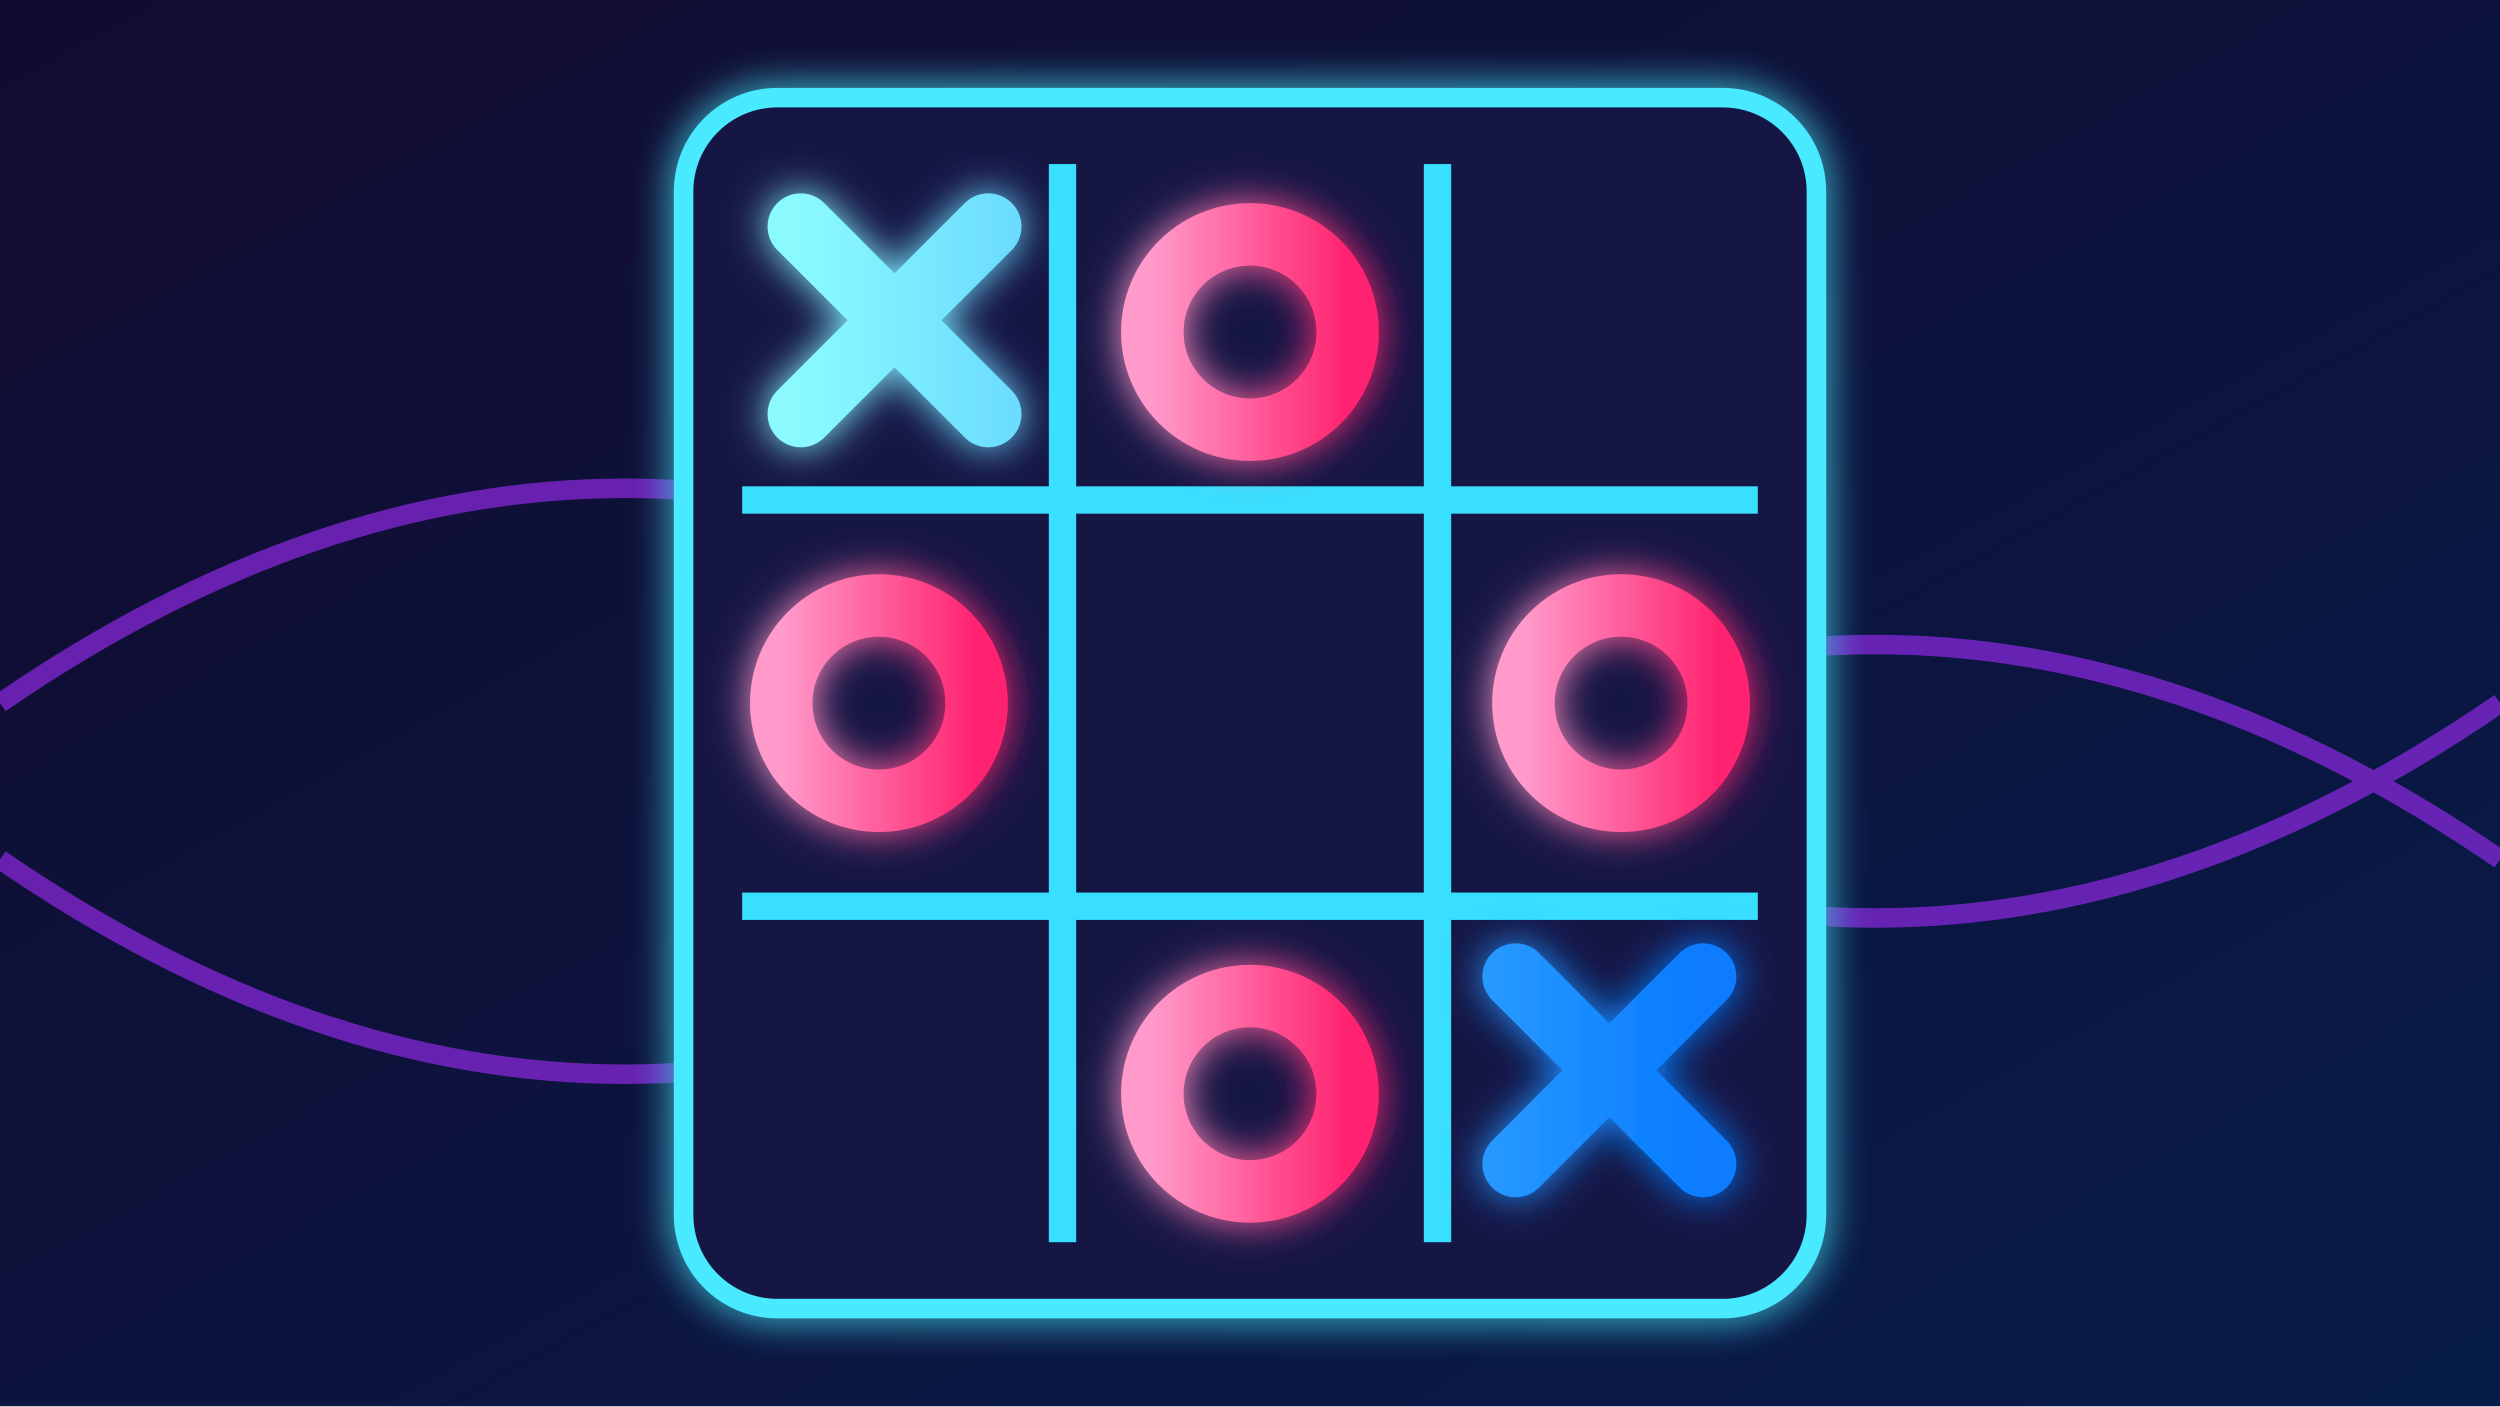
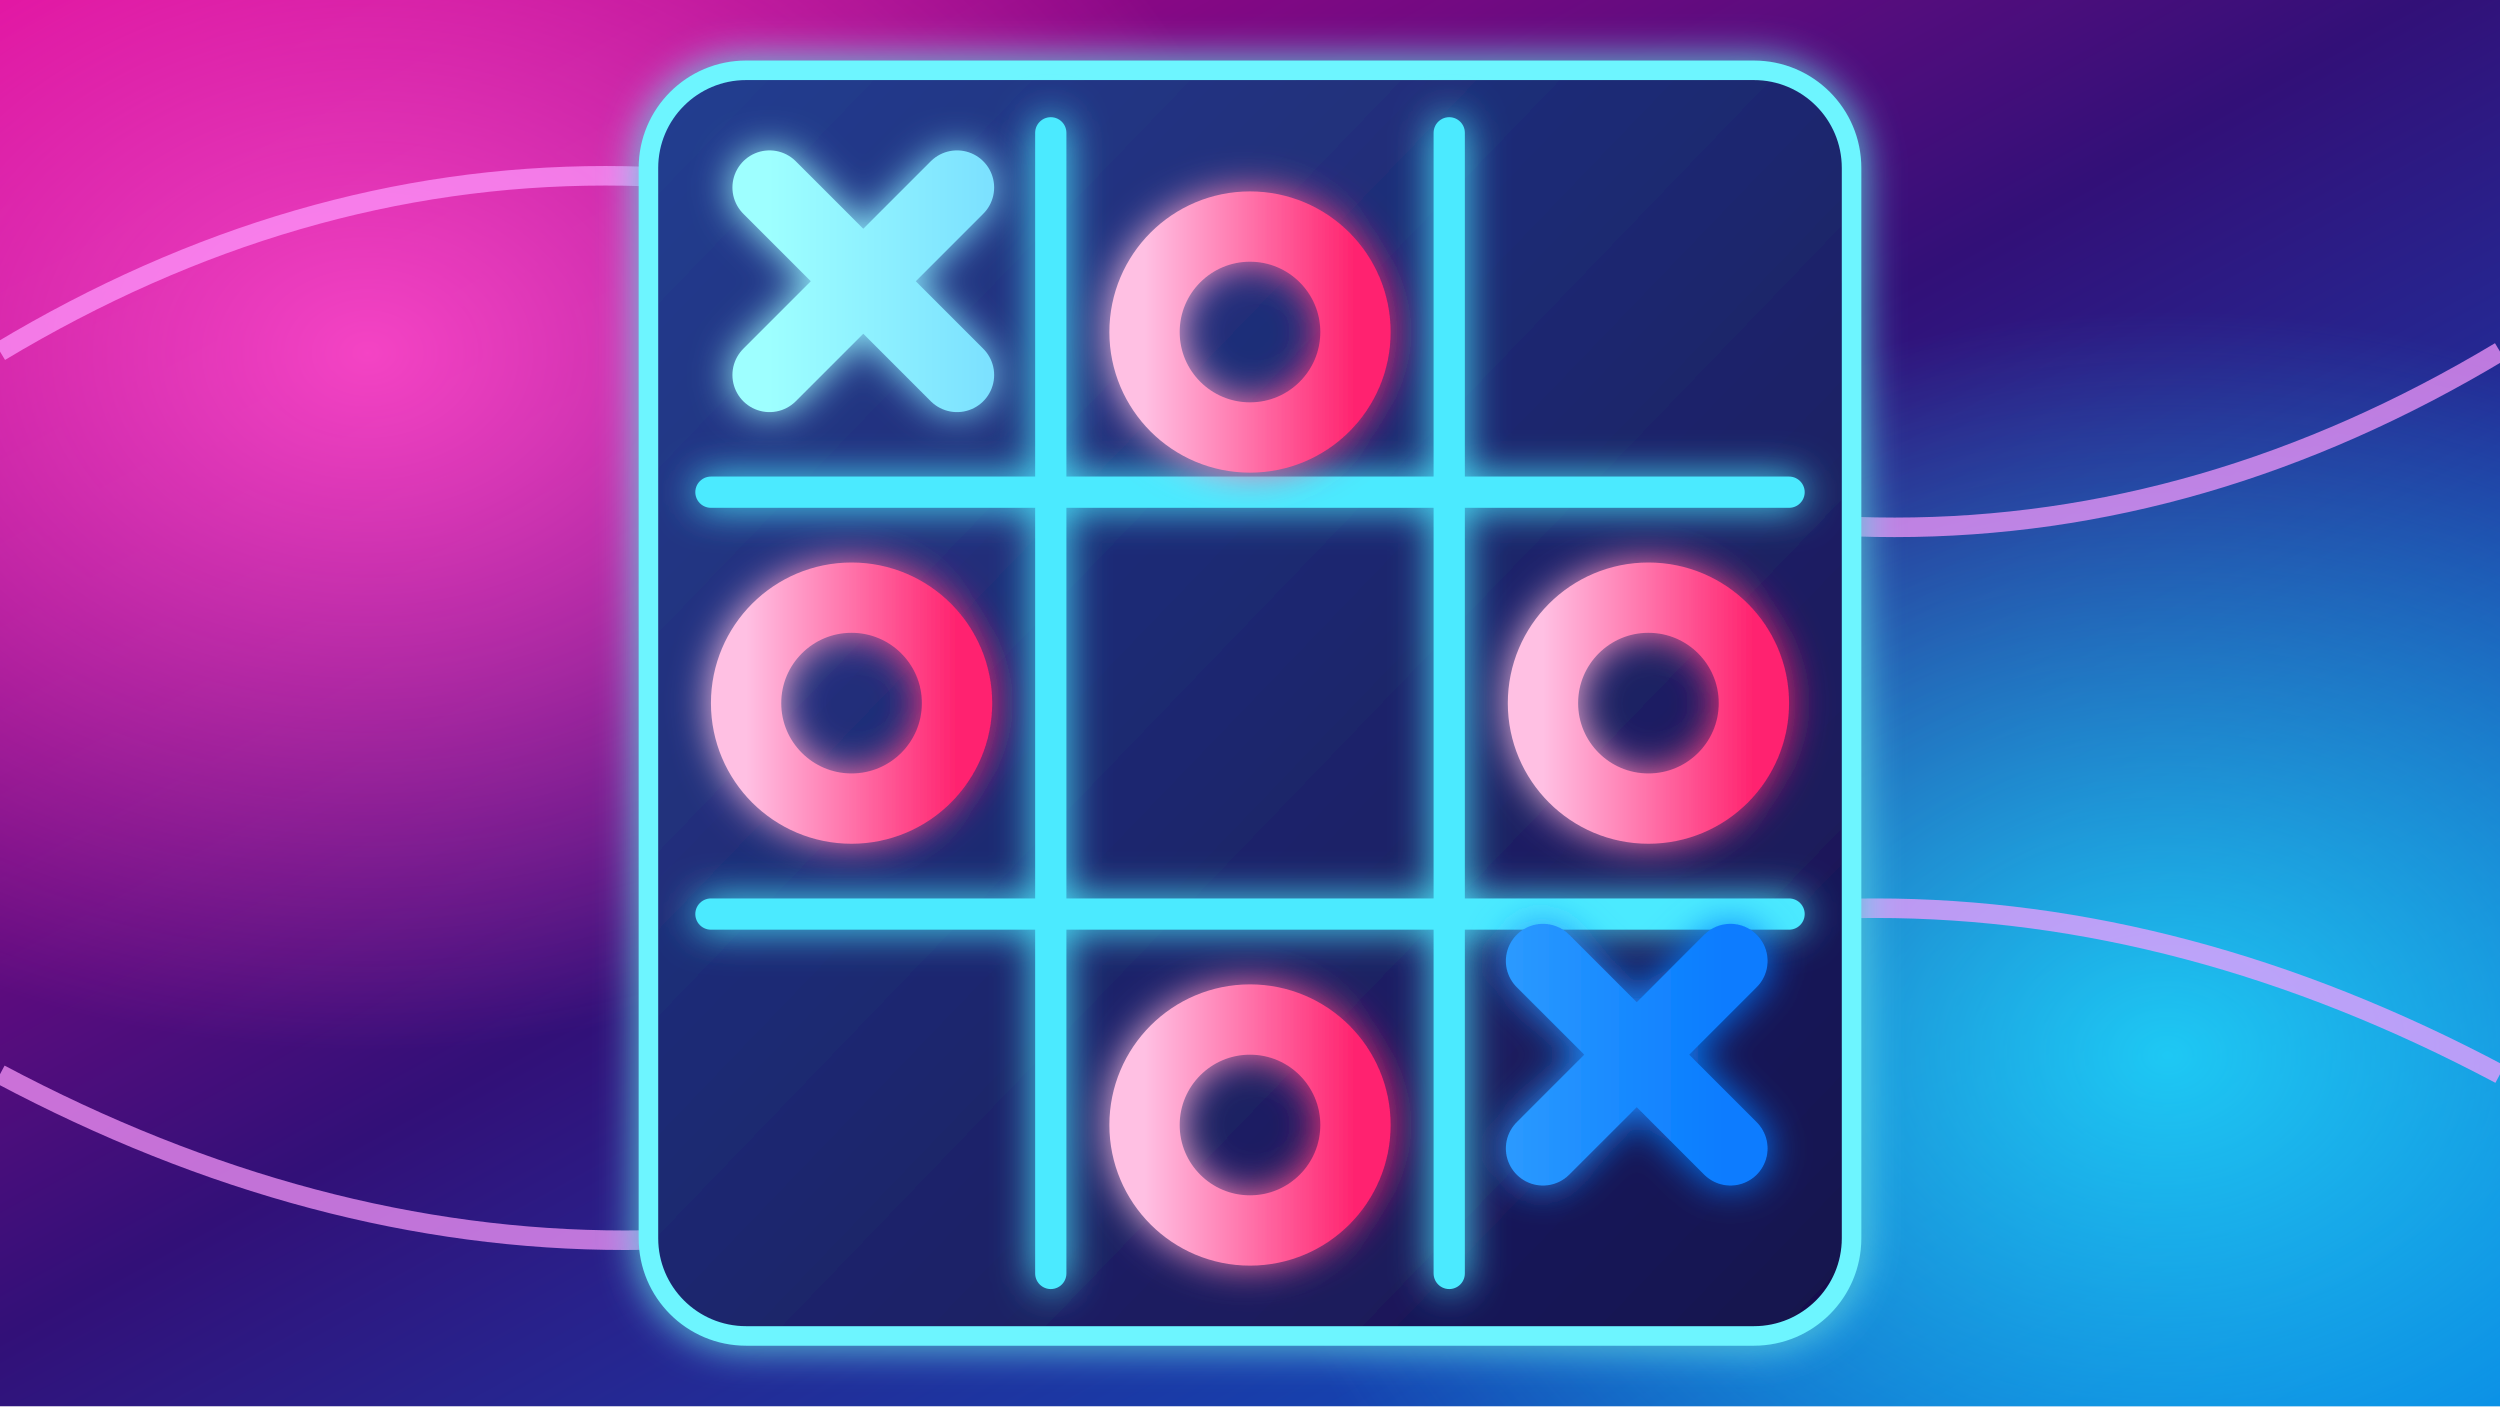
- <svg xmlns="http://www.w3.org/2000/svg" viewBox="0 0 640 360">
+ <svg xmlns="http://www.w3.org/2000/svg" viewBox="0 0 640 360" preserveAspectRatio="xMidYMid slice">
  <defs>
-     <linearGradient id="b" x2="1" y2="1">
-       <stop stop-color="#120b30" />
-       <stop offset="1" stop-color="#071b49" />
+     <linearGradient id="bg" x1="0" y1="0" x2="1" y2="1">
+       <stop stop-color="#d50091" />
+       <stop offset=".48" stop-color="#321078" />
+       <stop offset="1" stop-color="#0068d9" />
+     </linearGradient>
+     <radialGradient id="p">
+       <stop stop-color="#ff4acb" stop-opacity=".9" />
+       <stop offset="1" stop-color="#ff4acb" stop-opacity="0" />
+     </radialGradient>
+     <radialGradient id="b">
+       <stop stop-color="#20dfff" stop-opacity=".85" />
+       <stop offset="1" stop-color="#20dfff" stop-opacity="0" />
+     </radialGradient>
+     <linearGradient id="panel" x2="1" y2="1">
+       <stop stop-color="#243e91" />
+       <stop offset="1" stop-color="#17104c" />
    </linearGradient>
    <linearGradient id="x">
-       <stop stop-color="#8afaff" />
+       <stop stop-color="#9effff" />
      <stop offset="1" stop-color="#087bff" />
    </linearGradient>
    <linearGradient id="o">
-       <stop stop-color="#ff9aca" />
+       <stop stop-color="#ffc0e3" />
      <stop offset="1" stop-color="#ff236f" />
    </linearGradient>
    <filter id="g">
      <feGaussianBlur stdDeviation="5" result="s" />
      <feMerge>
        <feMergeNode in="s" />
        <feMergeNode in="SourceGraphic" />
      </feMerge>
    </filter>
  </defs>
-   <rect width="640" height="360" fill="url(#b)" />
-   <path d="M0 180Q160 70 320 180T640 180M0 220Q160 330 320 220T640 220" fill="none" stroke="#a42cff" stroke-width="5" opacity=".6" />
-   <rect x="175" y="25" width="290" height="310" rx="24" fill="#151744" stroke="#49eaff" stroke-width="5" filter="url(#g)" />
-   <g stroke="#39dfff" stroke-width="7">
-     <path d="M272 42V318M368 42V318M190 128H450M190 232H450" />
+   <rect width="640" height="360" fill="url(#bg)" />
+   <ellipse cx="95" cy="90" rx="230" ry="180" fill="url(#p)" />
+   <ellipse cx="555" cy="270" rx="240" ry="190" fill="url(#b)" />
+   <path d="M0 90Q150 0 320 90T640 90M0 275Q160 360 320 275T640 275" fill="none" stroke="#ff9bff" stroke-width="5" opacity=".7" />
+   <rect x="166" y="18" width="308" height="324" rx="25" fill="url(#panel)" stroke="#6df5ff" stroke-width="5" filter="url(#g)" />
+   <g stroke="#4beaff" stroke-width="8" stroke-linecap="round" filter="url(#g)">
+     <path d="M269 34V326M371 34V326M182 126H458M182 234H458" />
  </g>
-   <g stroke="url(#x)" stroke-width="17" stroke-linecap="round" filter="url(#g)">
-     <path d="M205 58l48 48m0-48-48 48M388 250l48 48m0-48-48 48" />
+   <g stroke="url(#x)" stroke-width="19" stroke-linecap="round" filter="url(#g)">
+     <path d="M197 48l48 48m0-48-48 48M395 246l48 48m0-48-48 48" />
  </g>
-   <g fill="none" stroke="url(#o)" stroke-width="16" filter="url(#g)">
-     <circle cx="320" cy="85" r="25" />
-     <circle cx="225" cy="180" r="25" />
-     <circle cx="415" cy="180" r="25" />
-     <circle cx="320" cy="280" r="25" />
+   <g fill="none" stroke="url(#o)" stroke-width="18" filter="url(#g)">
+     <circle cx="320" cy="85" r="27" />
+     <circle cx="218" cy="180" r="27" />
+     <circle cx="422" cy="180" r="27" />
+     <circle cx="320" cy="288" r="27" />
  </g>
</svg>
